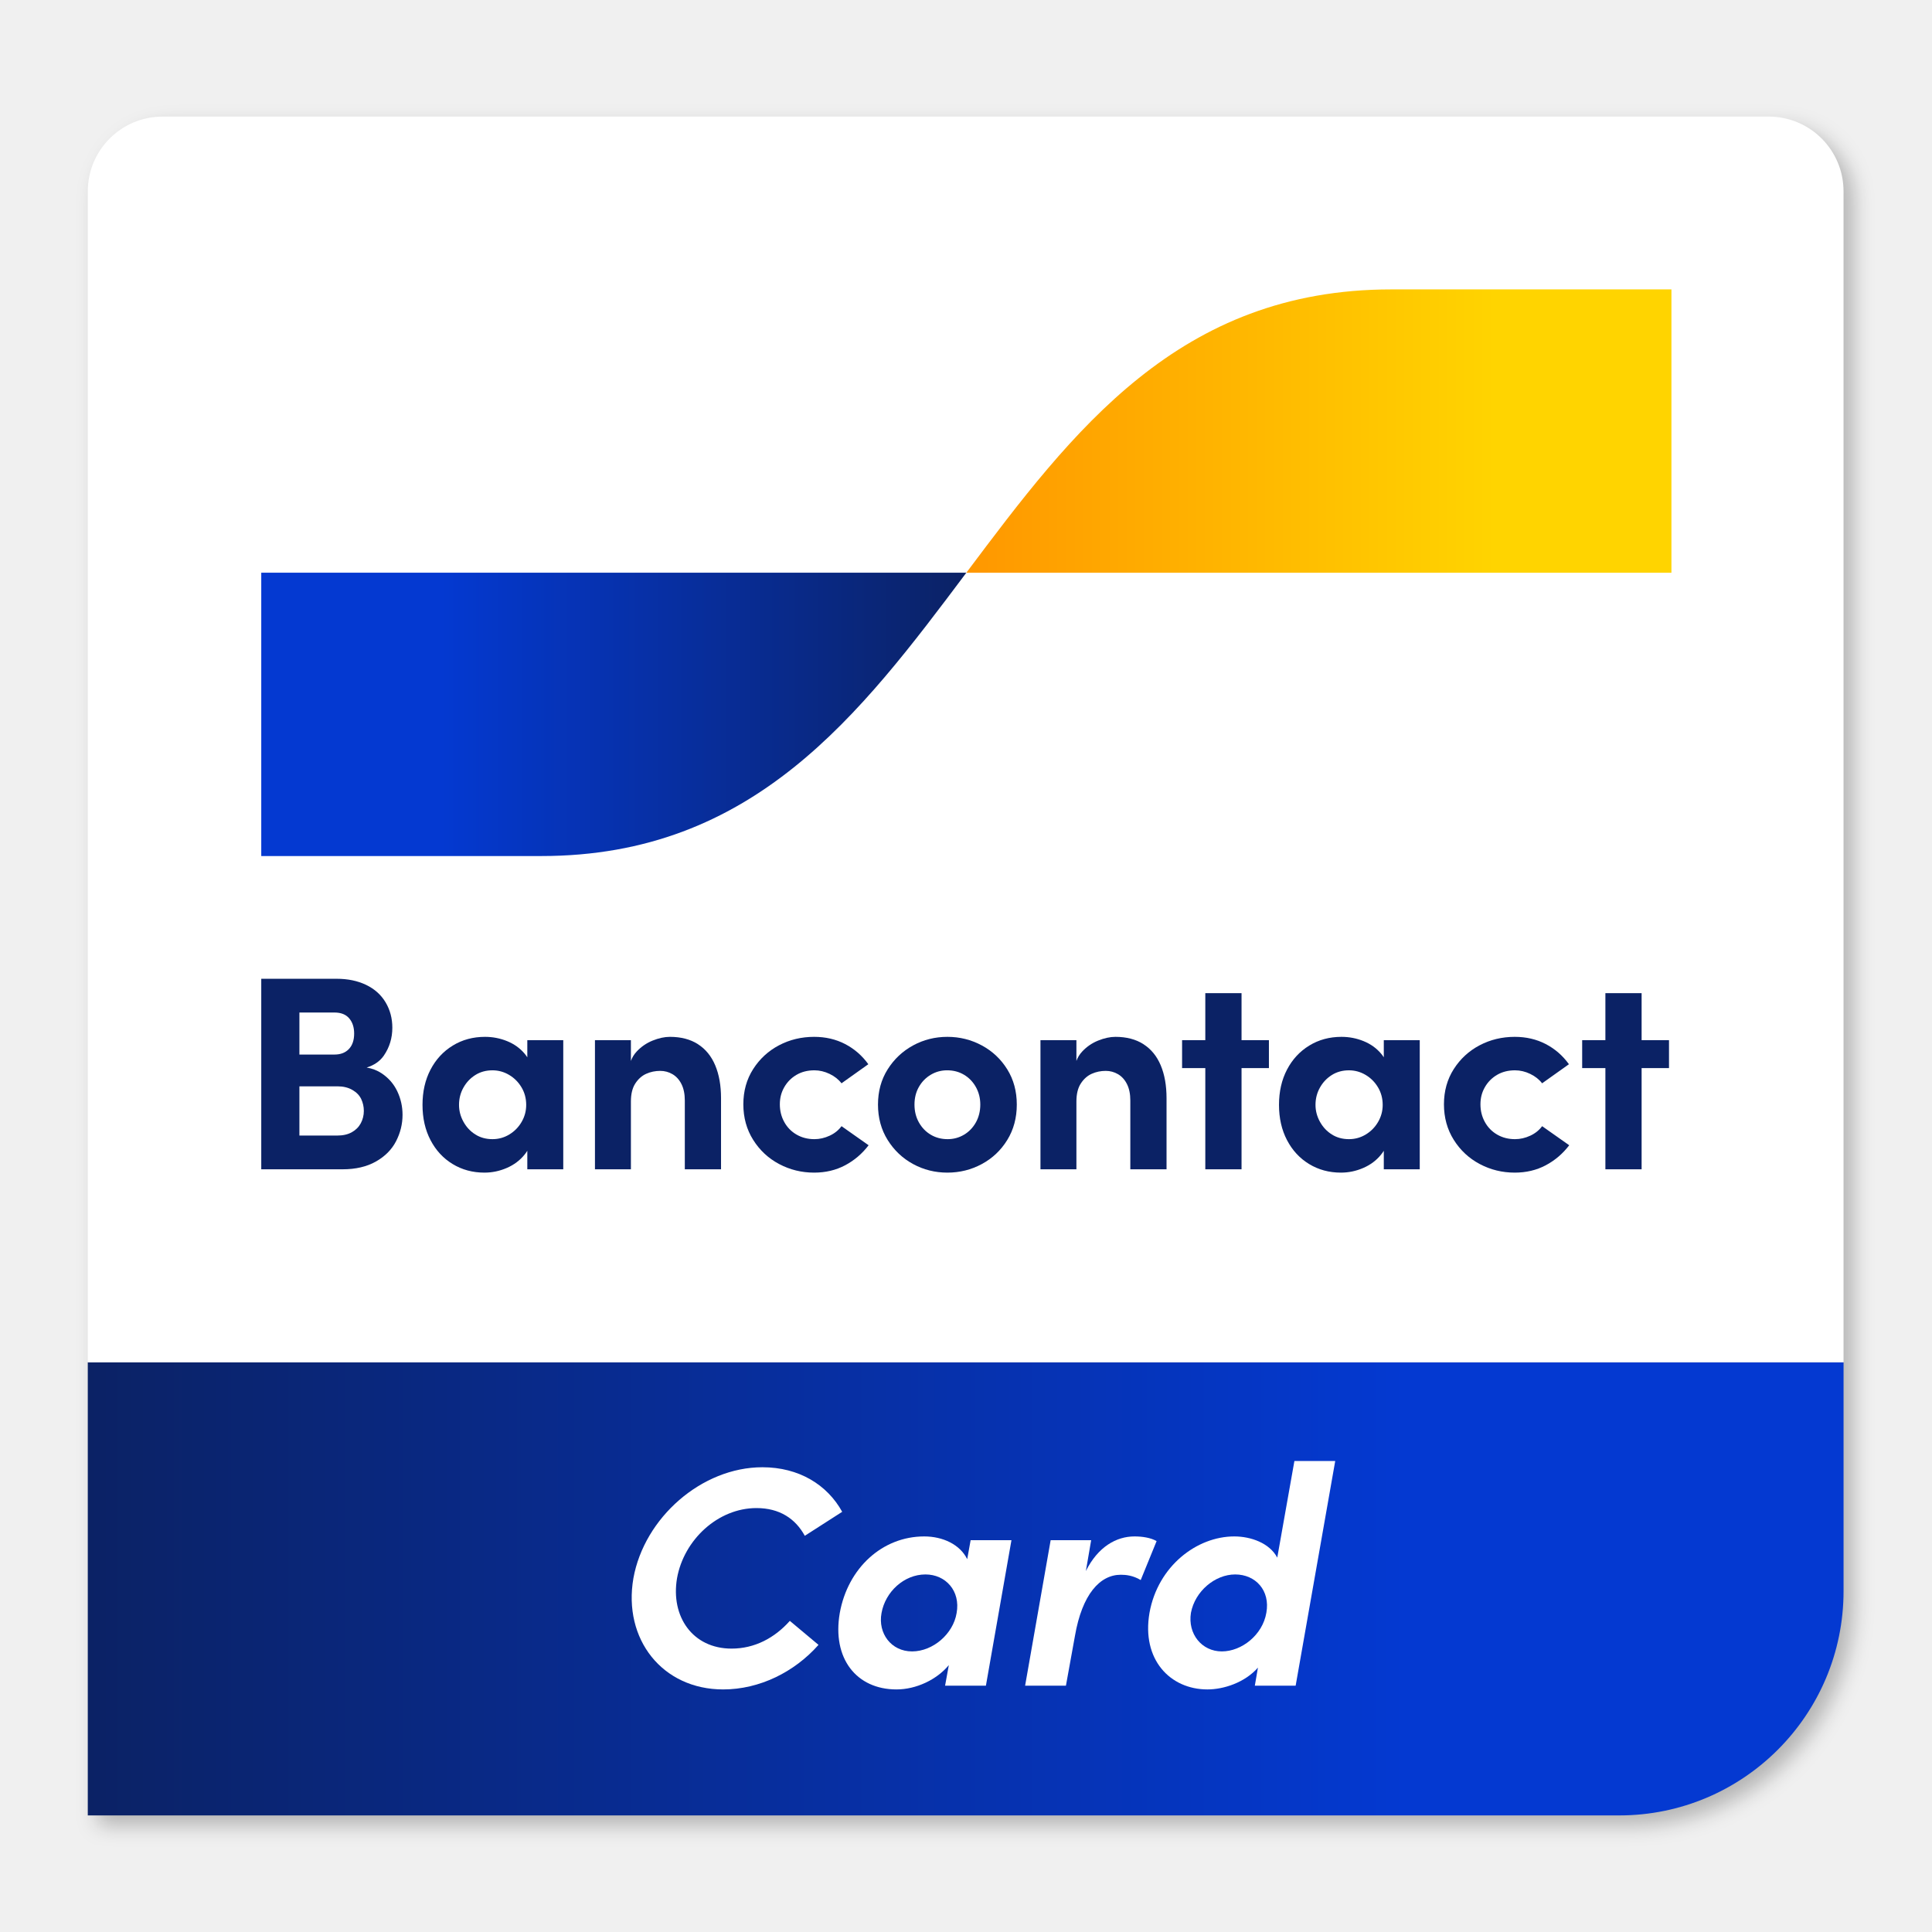
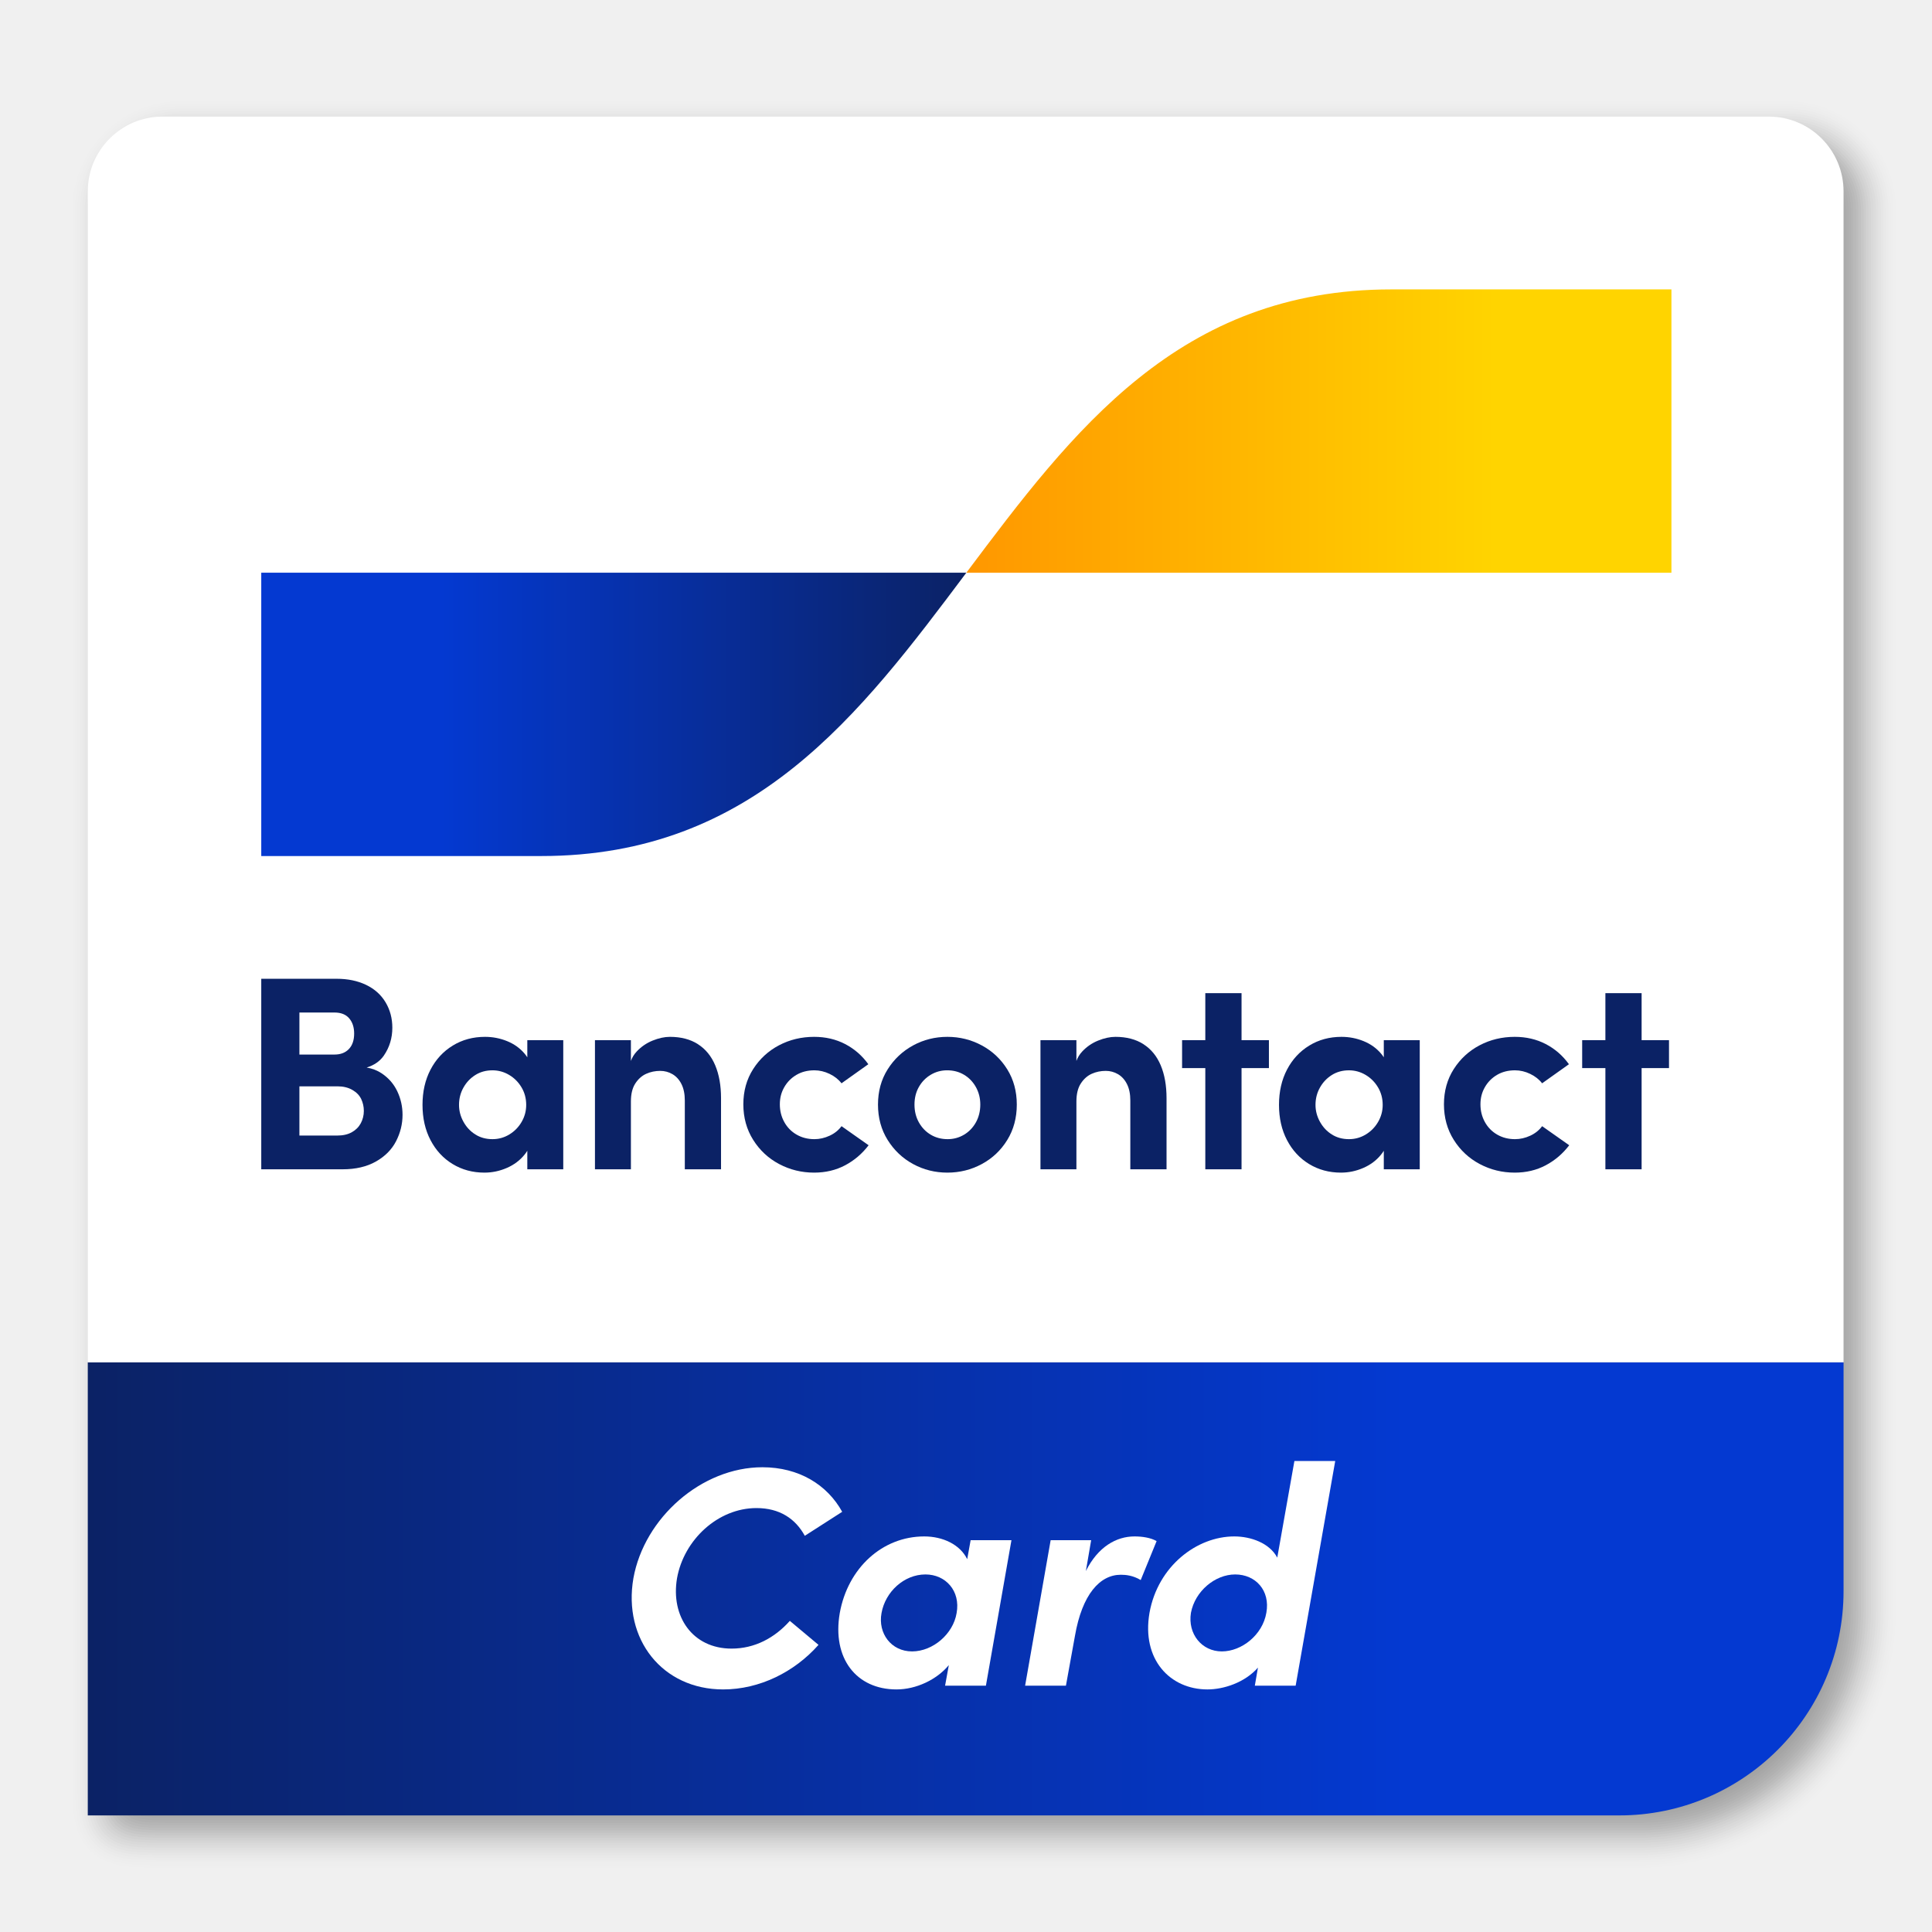
<svg xmlns="http://www.w3.org/2000/svg" id="Logo" viewBox="0 0 1550 1550">
  <defs>
    <style>
      .cls-1 {
        fill: none;
      }

      .cls-2 {
        fill: url(#linear-gradient-3);
      }

      .cls-3 {
        fill: url(#linear-gradient-2);
      }

      .cls-4 {
        fill: url(#linear-gradient);
      }

      .cls-5 {
        clip-path: url(#clippath-3);
      }

      .cls-6 {
        clip-path: url(#clippath-2);
      }

-       .cls-7 {
-         filter: url(#AI_Shadow_2);
-       }
- 
      .cls-8 {
        fill: #fff;
      }

      .cls-9 {
        fill: #0b2265;
      }
    </style>
-     <filter id="AI_Shadow_2" x="-15%" y="-15%" width="140%" height="130%">
-       <feGaussianBlur in="SourceAlpha" result="blur" stdDeviation="8" />
-       <feOffset dx="8" dy="8" in="blur" result="offsetBlurredAlpha" />
-       <feFlood flood-color="#000" flood-opacity=".25" />
-       <feComposite in2="offsetBlurredAlpha" operator="in" />
-     </filter>
    <linearGradient id="linear-gradient" x1="70.43" y1="1274.71" x2="1479.04" y2="1274.71" gradientUnits="userSpaceOnUse">
      <stop offset="0" stop-color="#0b2265" />
      <stop offset=".75" stop-color="#0439d1" />
      <stop offset="1" stop-color="#0439d1" />
    </linearGradient>
    <clipPath id="clippath-2">
      <path class="cls-1" d="M1116.23,232.18c-170.48,0-255.72,113.65-340.96,227.31h565.68v-227.31h-224.72Z" />
    </clipPath>
    <linearGradient id="linear-gradient-2" x1="775.27" y1="345.83" x2="1340.95" y2="345.83" gradientUnits="userSpaceOnUse">
      <stop offset="0" stop-color="#ff9700" />
      <stop offset=".75" stop-color="#ffd400" />
      <stop offset="1" stop-color="#ffd400" />
    </linearGradient>
    <clipPath id="clippath-3">
      <path class="cls-1" d="M209.6,459.48v227.3h224.72c170.48,0,255.72-113.66,340.95-227.3H209.6Z" />
    </clipPath>
    <linearGradient id="linear-gradient-3" x1="3951.9" y1="-2143.42" x2="3956.28" y2="-2143.42" gradientTransform="translate(-505711.08 -273826.97) scale(128.02 -128.02)" gradientUnits="userSpaceOnUse">
      <stop offset="0" stop-color="#0439d1" />
      <stop offset=".25" stop-color="#0439d1" />
      <stop offset="1" stop-color="#0b2265" />
    </linearGradient>
  </defs>
-   <g class="cls-7">
-     <path d="M1299.08,1456.46H70.43v-363.51h1408.61v183.54c0,99.39-80.57,179.97-179.97,179.97Z" />
-     <path d="M1479.04,1092.95H70.43V153.54c0-33.14,26.86-60,60-60h1288.61c33.14,0,60,26.86,60,60v939.41Z" />
+   <g transform="translate(14.8 14.8)">
+     <path fill-opacity="0.001" d="M130.4,52.3H1419A101.2,101.2,0,0,1,1520.2,153.5V1276.5A221.2,221.2,0,0,1,1299.1,1497.7H90.2L90.2,1497.1L76.6,1495.5L69.6,1493.8L64,1491.8L59,1489.5L54.5,1486.8L50.4,1483.8L46.6,1480.3L43.1,1476.5L40.1,1472.3L37.4,1467.9L35.1,1462.9L33.1,1457.3L31.4,1450.2L29.8,1436.7V153.5A101.2,101.2,0,0,1,130.4,52.3Z" />
+     <path fill-opacity="0.001" d="M130.4,54.3H1419A99.2,99.2,0,0,1,1518.2,153.5V1276.5A219.2,219.2,0,0,1,1299.1,1495.7H92.2L92.2,1495.2L78.5,1493.7L71.4,1492.1L65.7,1490.2L60.7,1488L56.1,1485.3L52,1482.3L48.1,1478.8L44.6,1474.9L41.5,1470.8L38.9,1466.2L36.7,1461.2L34.8,1455.5L33.1,1448.4L31.7,1434.7V153.5A99.2,99.2,0,0,1,130.4,54.3Z" />
+     <path fill-opacity="0.001" d="M130.4,56.3H1419A97.2,97.2,0,0,1,1516.2,153.5V1276.5A217.2,217.2,0,0,1,1299.1,1493.7H94.2L94.2,1493.3L80.3,1492L73.2,1490.5L67.4,1488.6L62.3,1486.4L57.7,1483.8L53.5,1480.8L49.6,1477.3L46.1,1473.4L43.1,1469.1L40.5,1464.6L38.3,1459.5L36.4,1453.7L34.9,1446.6L33.6,1432.7V153.5A97.2,97.2,0,0,1,130.4,56.3Z" />
+     <path fill-opacity="0.002" d="M130.4,58.3H1419A95.2,95.2,0,0,1,1514.2,153.5V1276.5A215.2,215.2,0,0,1,1299.1,1491.7H96.2L96.2,1491.4L82.2,1490.2L74.9,1488.8L69.1,1487L64,1484.9L59.3,1482.3L55.1,1479.3L51.1,1475.8L47.6,1471.8L44.6,1467.5L42,1462.9L39.9,1457.8L38.1,1451.9L36.7,1444.7L35.5,1430.7V153.5A95.2,95.2,0,0,1,130.4,58.3Z" />
+     <path fill-opacity="0.002" d="M130.4,60.3H1419A93.2,93.2,0,0,1,1512.2,153.5V1276.5A213.2,213.2,0,0,1,1299.1,1489.7H98.2L98.2,1489.5L84,1488.4L76.7,1487.1L70.8,1485.4L65.6,1483.3L61,1480.8L56.6,1477.8L52.6,1474.3L49.1,1470.2L46.1,1465.9L43.6,1461.3L41.5,1456.1L39.8,1450.2L38.5,1442.9L37.4,1428.7V153.5A93.2,93.2,0,0,1,130.4,60.3Z" />
+     <path fill-opacity="0.003" d="M130.4,62.3H1419A91.2,91.2,0,0,1,1510.2,153.5V1276.5A211.2,211.2,0,0,1,1299.1,1487.7H100.2L100.2,1487.5L85.9,1486.6L78.5,1485.4L72.5,1483.7L67.3,1481.7L62.6,1479.3L58.2,1476.3L54.1,1472.7L50.6,1468.7L47.6,1464.3L45.2,1459.6L43.1,1454.4L41.5,1448.4L40.3,1441L39.4,1426.7V153.5A91.2,91.2,0,0,1,130.4,62.3Z" />
+     <path fill-opacity="0.003" d="M130.4,64.3H1419A89.2,89.2,0,0,1,1508.2,153.5V1276.5A209.2,209.2,0,0,1,1299.1,1485.7H102.2L102.2,1485.5L87.7,1484.7L80.3,1483.6L74.2,1482.1L69,1480.1L64.2,1477.7L59.8,1474.8L55.7,1471.2L52.1,1467.1L49.1,1462.7L46.7,1457.9L44.8,1452.7L43.3,1446.6L42.2,1439.1L41.4,1424.7V153.5A89.2,89.2,0,0,1,130.4,64.3Z" />
+     <path fill-opacity="0.004" d="M130.4,66.3H1419A87.2,87.2,0,0,1,1506.2,153.5V1276.5A207.2,207.2,0,0,1,1299.1,1483.7H104.2L104.2,1483.6L89.6,1482.9L82.1,1481.9L75.9,1480.4L70.6,1478.5L65.8,1476.2L61.4,1473.3L57.2,1469.7L53.6,1465.5L50.7,1461.1L48.3,1456.3L46.5,1450.9L45,1444.8L44,1437.3L43.3,1422.7V153.5A87.2,87.2,0,0,1,130.4,66.3Z" />
+     <path fill-opacity="0.005" d="M130.4,68.3H1419A85.2,85.2,0,0,1,1504.2,153.5V1276.5A205.2,205.2,0,0,1,1299.1,1481.7H106.2L106.2,1481.6L91.5,1481L83.8,1480.1L77.7,1478.7L72.3,1476.9L67.4,1474.6L62.9,1471.8L58.7,1468.1L55.1,1463.9L52.3,1459.5L50,1454.6L48.2,1449.2L46.8,1443.1L45.9,1435.4L45.3,1420.7V153.5A85.2,85.2,0,0,1,130.4,68.3Z" />
+     <path fill-opacity="0.007" d="M130.4,70.3H1419A83.2,83.2,0,0,1,1502.2,153.5V1276.5A203.2,203.2,0,0,1,1299.1,1479.7H108.2L108.2,1479.6L93.3,1479.1L85.6,1478.3L79.4,1477L74,1475.3L69.1,1473.1L64.5,1470.2L60.3,1466.6L56.7,1462.4L53.8,1457.8L51.6,1452.9L49.9,1447.5L48.6,1441.3L47.8,1433.6L47.3,1418.7V153.5A83.2,83.2,0,0,1,130.4,70.3Z" />
+     <path fill-opacity="0.008" d="M130.4,72.3H1419A81.2,81.2,0,0,1,1500.2,153.5V1276.5A201.2,201.2,0,0,1,1299.1,1477.7H110.2L110.2,1477.6L95.2,1477.2L87.4,1476.5L81.1,1475.3L75.6,1473.7L70.7,1471.5L66.1,1468.7L61.8,1465L58.2,1460.8L55.4,1456.2L53.2,1451.2L51.6,1445.8L50.4,1439.5L49.7,1431.7L49.3,1416.7V153.5A81.2,81.2,0,0,1,130.4,72.3Z" />
+     <path fill-opacity="0.01" d="M130.4,74.3H1419A79.2,79.2,0,0,1,1498.2,153.5V1276.5A199.2,199.2,0,0,1,1299.1,1475.7H112.2L112.2,1475.6L97,1475.3L89.2,1474.6L82.9,1473.5L77.3,1472L72.3,1469.9L67.7,1467.1L63.4,1463.5L59.8,1459.2L57,1454.6L54.9,1449.6L53.3,1444L52.3,1437.7L51.6,1429.9L51.3,1414.7V153.5A79.2,79.2,0,0,1,130.4,74.3Z" />
+     <path fill-opacity="0.012" d="M130.4,76.3H1419A77.2,77.2,0,0,1,1496.2,153.5V1276.5A197.2,197.2,0,0,1,1299.1,1473.7H114.2L114.2,1473.6L98.9,1473.4L91,1472.8L84.6,1471.8L79,1470.3L74,1468.3L69.3,1465.6L65,1461.9L61.3,1457.6L58.6,1452.9L56.6,1447.9L55.1,1442.3L54.1,1435.9L53.5,1428L53.2,1412.7V153.5A77.2,77.2,0,0,1,130.4,76.3Z" />
+     <path fill-opacity="0.013" d="M130.4,78.3H1419A75.2,75.2,0,0,1,1494.2,153.5V1276.5A195.2,195.2,0,0,1,1299.1,1471.7H116.2L116.2,1471.6L100.8,1471.4L92.8,1470.9L86.3,1470L80.7,1468.6L75.6,1466.7L70.9,1464L66.5,1460.4L62.9,1456L60.2,1451.3L58.3,1446.2L56.9,1440.5L56,1434.1L55.5,1426.1L55.2,1410.7V153.5A75.2,75.2,0,0,1,130.4,78.3Z" />
+     <path fill-opacity="0.015" d="M130.4,80.3H1419A73.2,73.2,0,0,1,1492.2,153.5V1276.5A193.2,193.2,0,0,1,1299.1,1469.7H118.2L118.2,1469.7L102.6,1469.5L94.6,1469L88.1,1468.2L82.4,1466.9L77.3,1465L72.5,1462.4L68.1,1458.8L64.5,1454.3L61.9,1449.6L60,1444.5L58.7,1438.8L57.9,1432.3L57.4,1424.3L57.2,1408.7V153.5A73.2,73.2,0,0,1,130.4,80.3Z" />
+     <path fill-opacity="0.017" d="M130.4,82.3H1419A71.2,71.2,0,0,1,1490.2,153.5V1276.5A191.2,191.2,0,0,1,1299.1,1467.7H120.2L120.2,1467.7L104.5,1467.5L96.4,1467.1L89.8,1466.4L84.1,1465.2L78.9,1463.4L74.2,1460.8L69.7,1457.2L66.1,1452.7L63.5,1448L61.7,1442.8L60.5,1437.1L59.8,1430.5L59.4,1422.4L59.2,1406.7V153.5A71.2,71.2,0,0,1,130.4,82.3Z" />
+     <path fill-opacity="0.019" d="M130.4,84.3H1419A69.2,69.2,0,0,1,1488.2,153.5V1276.5A189.2,189.2,0,0,1,1299.1,1465.7H122.2L122.2,1465.7L106.4,1465.5L98.2,1465.2L91.6,1464.6L85.8,1463.4L80.6,1461.7L75.8,1459.2L71.3,1455.6L67.7,1451.1L65.2,1446.3L63.5,1441.1L62.3,1435.3L61.7,1428.7L61.3,1420.5L61.2,1404.7V153.5A69.2,69.2,0,0,1,130.4,84.3Z" />
+     <path fill-opacity="0.021" d="M130.4,86.3H1419A67.2,67.2,0,0,1,1486.2,153.5V1276.5A187.2,187.2,0,0,1,1299.1,1463.7H124.2L124.2,1463.7L108.3,1463.6L100,1463.3L93.4,1462.7L87.5,1461.7L82.3,1460L77.4,1457.6L72.9,1454L69.3,1449.5L66.9,1444.6L65.2,1439.4L64.2,1433.5L63.6,1426.9L63.3,1418.6L63.2,1402.7V153.5A67.2,67.2,0,0,1,130.4,86.3Z" />
+     <path fill-opacity="0.023" d="M130.4,88.3H1419A65.2,65.2,0,0,1,1484.2,153.5V1276.5A185.2,185.2,0,0,1,1299.1,1461.7H126.2L126.2,1461.7L110.1,1461.6L101.8,1461.4L95.1,1460.8L89.3,1459.9L84,1458.3L79.1,1456L74.5,1452.4L70.9,1447.8L68.6,1442.9L67,1437.6L66,1431.8L65.5,1425.1L65.3,1416.8L65.2,1400.7V153.5A65.2,65.2,0,0,1,130.4,88.3Z" />
+     <path fill-opacity="0.024" d="M130.4,90.3H1419A63.2,63.2,0,0,1,1482.2,153.5V1276.5A183.2,183.2,0,0,1,1299.1,1459.7H128.2L128.2,1459.7L112,1459.6L103.7,1459.4L96.9,1459L91,1458.1L85.7,1456.6L80.7,1454.3L76.1,1450.8L72.6,1446.2L70.3,1441.2L68.8,1435.9L67.9,1430L67.5,1423.2L67.3,1414.9L67.2,1398.7V153.5A63.2,63.2,0,0,1,130.4,90.3Z" />
+     <path fill-opacity="0.025" d="M130.4,92.3H1419A61.2,61.2,0,0,1,1480.2,153.5V1276.5A181.2,181.2,0,0,1,1299.1,1457.7H130.2L130.2,1457.7L113.9,1457.6L105.5,1457.5L98.7,1457.1L92.7,1456.3L87.4,1454.9L82.4,1452.7L77.8,1449.1L74.2,1444.5L72,1439.5L70.6,1434.2L69.8,1428.2L69.4,1421.4L69.3,1413L69.2,1396.7V153.5A61.2,61.2,0,0,1,130.4,92.3Z" />
+     <path fill-opacity="0.026" d="M130.4,94.3H1419A59.2,59.2,0,0,1,1478.2,153.5V1276.5A179.2,179.2,0,0,1,1299.1,1455.7H132.2L132.2,1455.7L115.8,1455.6L107.3,1455.5L100.5,1455.2L94.5,1454.4L89.1,1453.1L84.1,1451L79.4,1447.5L75.9,1442.8L73.7,1437.8L72.5,1432.4L71.7,1426.4L71.4,1419.6L71.3,1411.1L71.2,1394.7V153.5A59.2,59.2,0,0,1,130.4,94.3Z" />
+     <path fill-opacity="0.026" d="M130.4,96.3H1419A57.2,57.2,0,0,1,1476.2,153.5V1276.5A177.2,177.2,0,0,1,1299.1,1453.7H134.2L134.2,1453.7L117.7,1453.6L109.2,1453.5L102.2,1453.2L96.2,1452.6L90.8,1451.4L85.7,1449.3L81,1445.8L77.6,1441.1L75.5,1436.1L74.3,1430.7L73.7,1424.6L73.4,1417.7L73.3,1409.2L73.2,1392.7V153.5A57.2,57.2,0,0,1,130.4,96.3Z" />
+     <path fill-opacity="0.026" d="M130.4,98.3H1419A55.2,55.2,0,0,1,1474.2,153.5V1276.5A175.2,175.2,0,0,1,1299.1,1451.7H136.2L136.2,1451.7L119.6,1451.6L111,1451.6L104,1451.3L98,1450.7L92.5,1449.6L87.4,1447.6L82.7,1444.2L79.3,1439.5L77.3,1434.4L76.2,1428.9L75.6,1422.9L75.3,1415.9L75.2,1407.3L75.2,1390.7V153.5A55.2,55.2,0,0,1,130.4,98.3Z" />
+     <path fill-opacity="0.025" d="M130.4,100.3H1419A53.2,53.2,0,0,1,1472.2,153.5V1276.5A173.2,173.2,0,0,1,1299.1,1449.7H138.2L138.2,1449.7L121.5,1449.6L112.8,1449.6L105.8,1449.4L99.7,1448.9L94.2,1447.8L89.1,1445.9L84.4,1442.5L81,1437.8L79.1,1432.7L78,1427.2L77.5,1421L77.3,1414.1L77.2,1405.4L77.2,1388.7V153.5A53.2,53.2,0,0,1,130.4,100.3Z" />
+     <path fill-opacity="0.025" d="M130.4,102.3H1419A51.2,51.2,0,0,1,1470.2,153.5V1276.5A171.2,171.2,0,0,1,1299.1,1447.7H140.2L140.2,1447.7L123.4,1447.7L114.7,1447.6L107.7,1447.4L101.5,1447L96,1446L90.9,1444.2L86.1,1440.8L82.7,1436L80.9,1430.9L79.9,1425.4L79.5,1419.2L79.3,1412.2L79.2,1403.5L79.2,1386.7V153.5A51.2,51.2,0,0,1,130.4,102.3Z" />
+     <path fill-opacity="0.023" d="M130.4,104.3H1419A49.2,49.2,0,0,1,1468.2,153.5V1276.5A169.2,169.2,0,0,1,1299.1,1445.7H142.2L142.2,1445.7L125.3,1445.7L116.5,1445.6L109.5,1445.5L103.3,1445.1L97.7,1444.2L92.6,1442.5L87.8,1439.1L84.4,1434.3L82.7,1429.2L81.8,1423.6L81.4,1417.4L81.3,1410.3L81.2,1401.6L81.2,1384.7V153.5A49.2,49.2,0,0,1,130.4,104.3Z" />
+     <path fill-opacity="0.021" d="M130.4,106.3H1419A47.2,47.2,0,0,1,1466.2,153.5V1276.5A167.2,167.2,0,0,1,1299.1,1443.7H144.2L144.2,1443.7L127.2,1443.7L118.4,1443.6L111.3,1443.5L105.1,1443.1L99.5,1442.3L94.3,1440.7L89.5,1437.4L86.2,1432.6L84.5,1427.4L83.7,1421.8L83.4,1415.6L83.3,1408.5L83.2,1399.7L83.2,1382.7V153.5A47.2,47.2,0,0,1,130.4,106.3Z" />
+     <path fill-opacity="0.019" d="M130.4,108.3H1419A45.2,45.2,0,0,1,1464.2,153.5V1276.5A165.2,165.2,0,0,1,1299.1,1441.7H146.2L146.2,1441.7L129.1,1441.7L120.3,1441.6L113.1,1441.5L106.9,1441.2L101.3,1440.5L96.1,1438.9L91.2,1435.7L88,1430.8L86.4,1425.6L85.7,1420L85.4,1413.8L85.3,1406.6L85.2,1397.8L85.2,1380.7V153.5A45.2,45.2,0,0,1,130.4,108.3Z" />
+     <path fill-opacity="0.017" d="M130.4,110.3H1419A43.2,43.2,0,0,1,1462.2,153.5V1276.5A163.2,163.2,0,0,1,1299.1,1439.7H148.2L148.2,1439.7L131,1439.7L122.1,1439.6L115,1439.6L108.7,1439.3L103,1438.6L97.8,1437.2L92.9,1434L89.7,1429.1L88.3,1423.9L87.6,1418.2L87.3,1411.9L87.3,1404.7L87.2,1395.9L87.2,1378.7V153.5A43.2,43.2,0,0,1,130.4,110.3Z" />
+     <path fill-opacity="0.015" d="M130.4,112.3H1419A41.2,41.2,0,0,1,1460.2,153.5V1276.5A161.2,161.2,0,0,1,1299.1,1437.7H150.2L150.2,1437.7L132.9,1437.7L124,1437.6L116.8,1437.6L110.5,1437.3L104.8,1436.7L99.6,1435.4L94.7,1432.2L91.5,1427.3L90.2,1422.1L89.5,1416.4L89.3,1410.1L89.2,1402.9L89.2,1393.9L89.2,1376.7V153.5A41.2,41.2,0,0,1,130.4,112.3Z" />
+     <path fill-opacity="0.013" d="M130.4,114.3H1419A39.2,39.2,0,0,1,1458.2,153.5V1276.5A159.2,159.2,0,0,1,1299.1,1435.7H152.2L152.2,1435.7L134.9,1435.7L125.9,1435.6L118.7,1435.6L112.3,1435.4L106.6,1434.8L101.4,1433.5L96.4,1430.5L93.3,1425.5L92,1420.3L91.5,1414.5L91.3,1408.2L91.2,1401L91.2,1392L91.2,1374.7V153.5A39.2,39.2,0,0,1,130.4,114.3Z" />
+     <path fill-opacity="0.011" d="M130.4,116.3H1419A37.2,37.2,0,0,1,1456.2,153.5V1276.5A157.2,157.2,0,0,1,1299.1,1433.7H154.2L154.2,1433.7L136.8,1433.7L127.8,1433.7L120.5,1433.6L114.2,1433.4L108.4,1432.9L103.1,1431.7L98.2,1428.7L95.2,1423.7L94,1418.4L93.5,1412.7L93.3,1406.4L93.2,1399.1L93.2,1390.1L93.2,1372.7V153.5A37.2,37.2,0,0,1,130.4,116.3Z" />
+     <path fill-opacity="0.009" d="M130.4,118.3H1419A35.2,35.2,0,0,1,1454.2,153.5V1276.5A155.2,155.2,0,0,1,1299.1,1431.7H156.2L156.2,1431.7L138.7,1431.7L129.7,1431.7L122.4,1431.6L116,1431.5L110.3,1431L105,1429.9L100,1426.9L97,1421.9L95.9,1416.6L95.4,1410.9L95.3,1404.5L95.2,1397.2L95.2,1388.2L95.2,1370.7V153.5A35.2,35.2,0,0,1,130.4,118.3Z" />
+     <path fill-opacity="0.007" d="M130.4,120.3H1419A33.2,33.2,0,0,1,1452.2,153.5V1276.5A153.2,153.2,0,0,1,1299.1,1429.7H158.2L158.2,1429.7L140.7,1429.7L131.6,1429.7L124.3,1429.6L117.9,1429.5L112.1,1429.1L106.8,1428L101.8,1425.1L98.9,1420.1L97.8,1414.8L97.4,1409L97.3,1402.6L97.2,1395.3L97.2,1386.2L97.2,1368.7V153.5A33.2,33.2,0,0,1,130.4,120.3Z" />
+     <path fill-opacity="0.006" d="M130.4,122.3H1419A31.2,31.2,0,0,1,1450.2,153.5V1276.5A151.2,151.2,0,0,1,1299.1,1427.7H160.2L160.2,1427.7L142.6,1427.7L133.5,1427.7L126.2,1427.6L119.7,1427.5L113.9,1427.2L108.6,1426.2L103.6,1423.3L100.7,1418.3L99.7,1412.9L99.4,1407.1L99.3,1400.7L99.2,1393.4L99.2,1384.3L99.2,1366.7V153.5A31.2,31.2,0,0,1,130.4,122.3Z" />
+     <path fill-opacity="0.004" d="M130.4,124.3H1419A29.2,29.2,0,0,1,1448.2,153.5V1276.5A149.2,149.2,0,0,1,1299.1,1425.7H162.2L162.2,1425.7L144.5,1425.7L135.4,1425.7L128.1,1425.6L121.6,1425.5L115.8,1425.2L110.4,1424.3L105.4,1421.5L102.6,1416.5L101.7,1411.1L101.3,1405.3L101.3,1398.8L101.2,1391.5L101.2,1382.3L101.2,1364.7V153.5A29.2,29.2,0,0,1,130.4,124.3Z" />
+     <path fill-opacity="0.003" d="M130.4,126.3H1419A27.2,27.2,0,0,1,1446.2,153.5V1276.5A147.2,147.2,0,0,1,1299.1,1423.7H164.2L164.2,1423.7L146.5,1423.7L137.4,1423.7L129.9,1423.6L123.5,1423.6L117.7,1423.3L112.3,1422.4L107.2,1419.7L104.5,1414.6L103.6,1409.2L103.3,1403.4L103.2,1396.9L103.2,1389.5L103.2,1380.4L103.2,1362.7V153.5A27.2,27.2,0,0,1,130.4,126.3Z" />
+     <path fill-opacity="0.003" d="M130.4,128.3H1419A25.2,25.2,0,0,1,1444.2,153.5V1276.5A145.2,145.2,0,0,1,1299.1,1421.7H166.2L166.2,1421.7L148.4,1421.7L139.3,1421.7L131.9,1421.6L125.4,1421.6L119.5,1421.3L114.1,1420.5L109.1,1417.8L106.4,1412.8L105.6,1407.4L105.3,1401.5L105.2,1395L105.2,1387.6L105.2,1378.4L105.2,1360.7V153.5A25.2,25.2,0,0,1,130.4,128.3Z" />
+     <path fill-opacity="0.002" d="M130.4,130.3H1419A23.2,23.2,0,0,1,1442.2,153.5V1276.5A143.2,143.2,0,0,1,1299.1,1419.7H168.2L168.2,1419.7L150.4,1419.7L141.2,1419.7L133.8,1419.6L127.3,1419.6L121.4,1419.4L116,1418.6L110.9,1416L108.3,1410.9L107.5,1405.5L107.3,1399.6L107.2,1393.1L107.2,1385.7L107.2,1376.5L107.2,1358.7V153.5A23.2,23.2,0,0,1,130.4,130.3Z" />
+     <path fill-opacity="0.001" d="M130.4,132.3H1419A21.2,21.2,0,0,1,1440.2,153.5V1276.5A141.2,141.2,0,0,1,1299.1,1417.7H170.2L170.2,1417.7L152.4,1417.7L143.1,1417.7L135.7,1417.7L129.2,1417.6L123.3,1417.4L117.9,1416.7L112.8,1414.1L110.2,1409L109.5,1403.6L109.3,1397.7L109.2,1391.2L109.2,1383.8L109.2,1374.5L109.2,1356.7V153.5A21.2,21.2,0,0,1,130.4,132.3Z" />
+     <path fill-opacity="0.001" d="M130.4,134.3H1419A19.2,19.2,0,0,1,1438.2,153.5V1276.5A139.2,139.2,0,0,1,1299.1,1415.7H172.2L172.2,1415.7L154.3,1415.7L145.1,1415.7L137.6,1415.7L131.1,1415.6L125.2,1415.4L119.7,1414.8L114.7,1412.2L112.1,1407.2L111.5,1401.7L111.3,1395.8L111.2,1389.3L111.2,1381.8L111.2,1372.6L111.2,1354.7V153.5A19.2,19.2,0,0,1,130.4,134.3Z" />
+     <path fill-opacity="0.001" d="M130.4,136.3H1419A17.2,17.2,0,0,1,1436.2,153.5V1276.5A137.2,137.2,0,0,1,1299.1,1413.7H174.2L174.2,1413.7L156.3,1413.7L147,1413.7L139.5,1413.7L133,1413.6L127.1,1413.5L121.6,1412.8L116.5,1410.4L114.1,1405.3L113.4,1399.8L113.3,1393.9L113.2,1387.4L113.2,1379.9L113.2,1370.6L113.2,1352.7V153.5A17.2,17.2,0,0,1,130.4,136.3Z" />
  </g>
  <g>
    <g>
      <path class="cls-4" d="M1299.08,1456.46H70.43v-363.51h1408.61v183.54c0,99.39-80.57,179.97-179.97,179.97Z" />
      <g>
        <path class="cls-8" d="M586.92,1322.64c-31.25,0-49-25.75-43.75-56.5,5.5-30.75,32.75-56.25,63.75-56.25,18.5,0,31.25,8.5,38.75,22.25l30-19.25c-12-21.75-34.75-35.75-64-35.75-48.75,0-94.75,40.5-103.5,89-8.5,49,23.25,89.25,72,89.25,29.25,0,57.25-14,76.5-35.75l-23-19.25c-12.25,13.75-28.25,22.25-46.75,22.25Z" />
        <path class="cls-8" d="M775.97,1250.89c-5.75-11.75-19.5-18.25-34.5-18.25-33.5,0-61.25,25.25-67.75,61.5-6.25,36.25,13.25,61.25,45.5,61.25,15.75,0,32.25-7.75,42-19.5l-3,16.5h32.75l20.5-116.75h-32.75l-2.75,15.25ZM767.47,1294.14c-2.75,16.75-19,30.75-35.75,30.75s-27.5-14.5-24.5-30.75c3-17,18-31,35.25-31,16.25,0,28.25,13.25,25,31Z" />
        <path class="cls-8" d="M910.17,1232.64c-14.5,0-29.25,8.25-39,27.75l4.25-24.75h-32.5l-20.5,116.75h32.75l7.25-40c5.75-33.25,20-49,36.75-49,4,0,9.75.5,16,4.25l12.75-31.25c-4.75-2.75-11.5-3.75-17.75-3.75Z" />
        <path class="cls-8" d="M1038.47,1172.14l-13.75,77.5c-6.25-11.75-21.25-17-34.5-17-30,0-61.25,23.75-68,61.25-6.5,37.5,16.5,61.5,46.5,61.5,13,0,30-5.5,40.5-17.5l-2.5,14.5h32.75l31.75-180.25h-32.75ZM1015.97,1293.89c-3,17.75-19.75,31-35.75,31s-27.5-14-24.75-31c3.25-17.25,19.25-30.75,35.5-30.75s28.25,12.75,25,30.75Z" />
      </g>
      <g>
        <path class="cls-8" d="M1479.04,1092.95H70.43V153.54c0-33.14,26.86-60,60-60h1288.61c33.14,0,60,26.86,60,60v939.41Z" />
        <g>
          <g class="cls-6">
            <rect class="cls-3" x="775.27" y="232.18" width="565.68" height="227.31" />
          </g>
          <g class="cls-5">
            <rect class="cls-2" x="209.6" y="459.48" width="565.67" height="227.3" />
          </g>
        </g>
        <g>
          <path class="cls-9" d="M306.21,861.12c-3.57-2.38-7.59-3.92-12.05-4.65,6.1-1.9,10.72-5.12,13.83-9.66,4.51-6.58,6.77-14.01,6.77-22.29,0-7.54-1.81-14.34-5.44-20.41-3.63-6.06-8.84-10.72-15.64-13.98-6.8-3.25-14.64-4.88-23.52-4.88h-60.56v152.85h65.22c10.5,0,19.41-2.07,26.73-6.21,7.32-4.14,12.72-9.57,16.19-16.3,3.47-6.73,5.21-13.79,5.21-21.19,0-6.66-1.41-12.94-4.21-18.86-2.81-5.91-6.99-10.72-12.53-14.42ZM280.14,816.98c2.66,3.11,3.99,7.17,3.99,12.2,0,5.32-1.41,9.47-4.21,12.42-2.81,2.96-6.66,4.44-11.54,4.44h-28.17v-33.72h28.17c5.18,0,9.1,1.55,11.76,4.66ZM289.46,901.16c-1.63,3.03-4.03,5.44-7.21,7.21-3.18,1.77-7.06,2.66-11.65,2.66h-30.39v-39.49h30.61c4.58,0,8.54.96,11.87,2.88,3.33,1.92,5.69,4.36,7.1,7.32,1.4,2.96,2.11,6.14,2.11,9.54s-.81,6.84-2.44,9.87Z" />
          <path class="cls-9" d="M423.05,848.26c-.67-1.03-1.4-2.03-2.22-3-3.7-4.36-8.36-7.69-13.98-9.98-5.62-2.29-11.54-3.44-17.75-3.44-9.62,0-18.23,2.33-25.84,6.99-7.62,4.66-13.57,11.09-17.86,19.3-4.29,8.21-6.43,17.64-6.43,28.29s2.14,20.08,6.43,28.28c4.29,8.21,10.21,14.61,17.75,19.19,7.54,4.58,16.05,6.88,25.51,6.88,6.21,0,12.2-1.26,17.97-3.77,5.77-2.51,10.5-6.06,14.2-10.65.82-1.01,1.55-2.05,2.22-3.11v14.87h28.84v-103.6h-28.84v13.76ZM418.5,900.06c-2.44,4.21-5.73,7.58-9.87,10.09-4.14,2.52-8.65,3.77-13.53,3.77-5.18,0-9.76-1.25-13.75-3.77-3.99-2.51-7.18-5.91-9.54-10.2-2.37-4.29-3.55-8.8-3.55-13.53,0-5.03,1.18-9.65,3.55-13.87,2.36-4.21,5.55-7.58,9.54-10.09,3.99-2.51,8.58-3.77,13.75-3.77,4.73,0,9.17,1.22,13.31,3.66,4.14,2.44,7.47,5.77,9.98,9.98,2.51,4.21,3.77,8.91,3.77,14.09,0,4.88-1.22,9.43-3.66,13.64Z" />
          <path class="cls-9" d="M559.97,837.72c-6.14-3.92-13.64-5.88-22.52-5.88-4.29,0-8.91,1-13.87,3-4.96,2-9.24,4.96-12.87,8.87-2.06,2.23-3.56,4.72-4.55,7.45v-16.65h-28.84v103.6h28.84v-54.35c0-6.06,1.18-10.91,3.55-14.53,2.36-3.62,5.29-6.21,8.76-7.76,3.47-1.55,7.21-2.33,11.2-2.33,3.55,0,6.84.89,9.87,2.66,3.03,1.78,5.44,4.44,7.21,7.99,1.77,3.55,2.66,7.91,2.66,13.09v55.24h29.06v-57.01c0-10.21-1.55-19-4.66-26.4-3.11-7.39-7.73-13.05-13.86-16.97Z" />
          <path class="cls-9" d="M665.58,911.15c-3.99,1.85-8.06,2.77-12.2,2.77-5.32,0-10.09-1.22-14.31-3.66-4.22-2.44-7.51-5.8-9.87-10.09-2.37-4.29-3.55-9.02-3.55-14.2s1.18-9.61,3.55-13.75c2.36-4.14,5.62-7.43,9.76-9.87,4.14-2.44,8.95-3.66,14.42-3.66,4.14,0,8.21.96,12.2,2.88,3.99,1.92,7.17,4.44,9.54,7.54l21.52-15.31c-5.03-6.95-11.24-12.35-18.63-16.19-7.4-3.84-15.68-5.77-24.85-5.77-10.21,0-19.6,2.26-28.17,6.77-8.58,4.51-15.49,10.87-20.74,19.08-5.25,8.21-7.88,17.64-7.88,28.28s2.62,20.15,7.88,28.51c5.25,8.36,12.2,14.83,20.85,19.41,8.65,4.58,18,6.88,28.06,6.88,9.17,0,17.45-1.96,24.85-5.88,7.39-3.92,13.68-9.28,18.86-16.08l-21.74-15.31c-2.37,3.25-5.55,5.81-9.54,7.65Z" />
          <path class="cls-9" d="M787.69,838.72c-8.51-4.58-17.71-6.88-27.62-6.88s-19.08,2.29-27.51,6.88c-8.43,4.59-15.23,10.98-20.41,19.19-5.18,8.21-7.76,17.64-7.76,28.28s2.59,20.12,7.76,28.4c5.17,8.28,11.98,14.72,20.41,19.3,8.43,4.58,17.6,6.88,27.51,6.88s19.11-2.29,27.62-6.88c8.5-4.58,15.31-11.02,20.41-19.3,5.1-8.28,7.65-17.75,7.65-28.4s-2.55-20.08-7.65-28.28c-5.1-8.21-11.91-14.6-20.41-19.19ZM782.92,900.5c-2.37,4.21-5.55,7.51-9.54,9.87-3.99,2.37-8.36,3.55-13.09,3.55-5.03,0-9.54-1.18-13.53-3.55-3.99-2.36-7.18-5.66-9.54-9.87-2.37-4.22-3.55-8.99-3.55-14.31s1.18-10.06,3.55-14.2c2.36-4.14,5.55-7.39,9.54-9.76,3.99-2.36,8.35-3.55,13.09-3.55,5.03,0,9.54,1.19,13.53,3.55,3.99,2.37,7.17,5.66,9.54,9.87,2.36,4.22,3.55,8.91,3.55,14.09s-1.19,10.09-3.55,14.31Z" />
          <path class="cls-9" d="M917.39,837.72c-6.14-3.92-13.64-5.88-22.52-5.88-4.29,0-8.91,1-13.87,3-4.96,2-9.24,4.96-12.87,8.87-2.06,2.23-3.56,4.72-4.55,7.45v-16.65h-28.84v103.6h28.84v-54.35c0-6.06,1.18-10.91,3.55-14.53,2.36-3.62,5.29-6.21,8.76-7.76,3.47-1.55,7.21-2.33,11.2-2.33,3.55,0,6.84.89,9.87,2.66,3.03,1.78,5.44,4.44,7.21,7.99,1.77,3.55,2.66,7.91,2.66,13.09v55.24h29.06v-57.01c0-10.21-1.55-19-4.66-26.4-3.11-7.39-7.73-13.05-13.86-16.97Z" />
          <polygon class="cls-9" points="996.06 796.79 966.99 796.79 966.99 834.5 948.36 834.5 948.36 856.91 966.99 856.91 966.99 938.1 996.06 938.1 996.06 856.91 1018.02 856.91 1018.02 834.5 996.06 834.5 996.06 796.79" />
          <path class="cls-9" d="M1110.19,848.26c-.67-1.03-1.4-2.03-2.22-3-3.7-4.36-8.36-7.69-13.98-9.98-5.62-2.29-11.54-3.44-17.75-3.44-9.62,0-18.23,2.33-25.84,6.99-7.62,4.66-13.57,11.09-17.86,19.3-4.29,8.21-6.43,17.64-6.43,28.29s2.14,20.08,6.43,28.28c4.29,8.21,10.21,14.61,17.75,19.19,7.54,4.58,16.05,6.88,25.51,6.88,6.21,0,12.2-1.26,17.97-3.77,5.77-2.51,10.5-6.06,14.2-10.65.82-1.01,1.55-2.05,2.22-3.11v14.87h28.84v-103.6h-28.84v13.76ZM1105.64,900.06c-2.44,4.21-5.73,7.58-9.87,10.09-4.14,2.52-8.65,3.77-13.53,3.77-5.18,0-9.76-1.25-13.75-3.77-3.99-2.51-7.17-5.91-9.54-10.2-2.37-4.29-3.55-8.8-3.55-13.53,0-5.03,1.18-9.65,3.55-13.87,2.36-4.21,5.55-7.58,9.54-10.09,3.99-2.51,8.58-3.77,13.75-3.77,4.73,0,9.17,1.22,13.31,3.66,4.14,2.44,7.47,5.77,9.98,9.98,2.51,4.21,3.77,8.91,3.77,14.09,0,4.88-1.22,9.43-3.66,13.64Z" />
          <path class="cls-9" d="M1227.66,911.15c-3.99,1.85-8.06,2.77-12.2,2.77-5.32,0-10.09-1.22-14.31-3.66s-7.51-5.8-9.87-10.09c-2.37-4.29-3.55-9.02-3.55-14.2s1.18-9.61,3.55-13.75c2.36-4.14,5.62-7.43,9.76-9.87,4.14-2.44,8.95-3.66,14.42-3.66,4.14,0,8.21.96,12.2,2.88,3.99,1.92,7.17,4.44,9.54,7.54l21.52-15.31c-5.03-6.95-11.24-12.35-18.63-16.19-7.4-3.84-15.68-5.77-24.85-5.77-10.2,0-19.6,2.26-28.17,6.77-8.58,4.51-15.49,10.87-20.74,19.08-5.25,8.21-7.88,17.64-7.88,28.28s2.62,20.15,7.88,28.51c5.25,8.36,12.2,14.83,20.85,19.41,8.65,4.58,18,6.88,28.06,6.88,9.17,0,17.45-1.96,24.85-5.88,7.39-3.92,13.68-9.28,18.86-16.08l-21.74-15.31c-2.37,3.25-5.55,5.81-9.54,7.65Z" />
          <polygon class="cls-9" points="1339 834.5 1317.03 834.5 1317.03 796.79 1287.97 796.79 1287.97 834.5 1269.34 834.5 1269.34 856.91 1287.97 856.91 1287.97 938.1 1317.03 938.1 1317.03 856.91 1339 856.91 1339 834.5" />
        </g>
      </g>
    </g>
  </g>
</svg>
